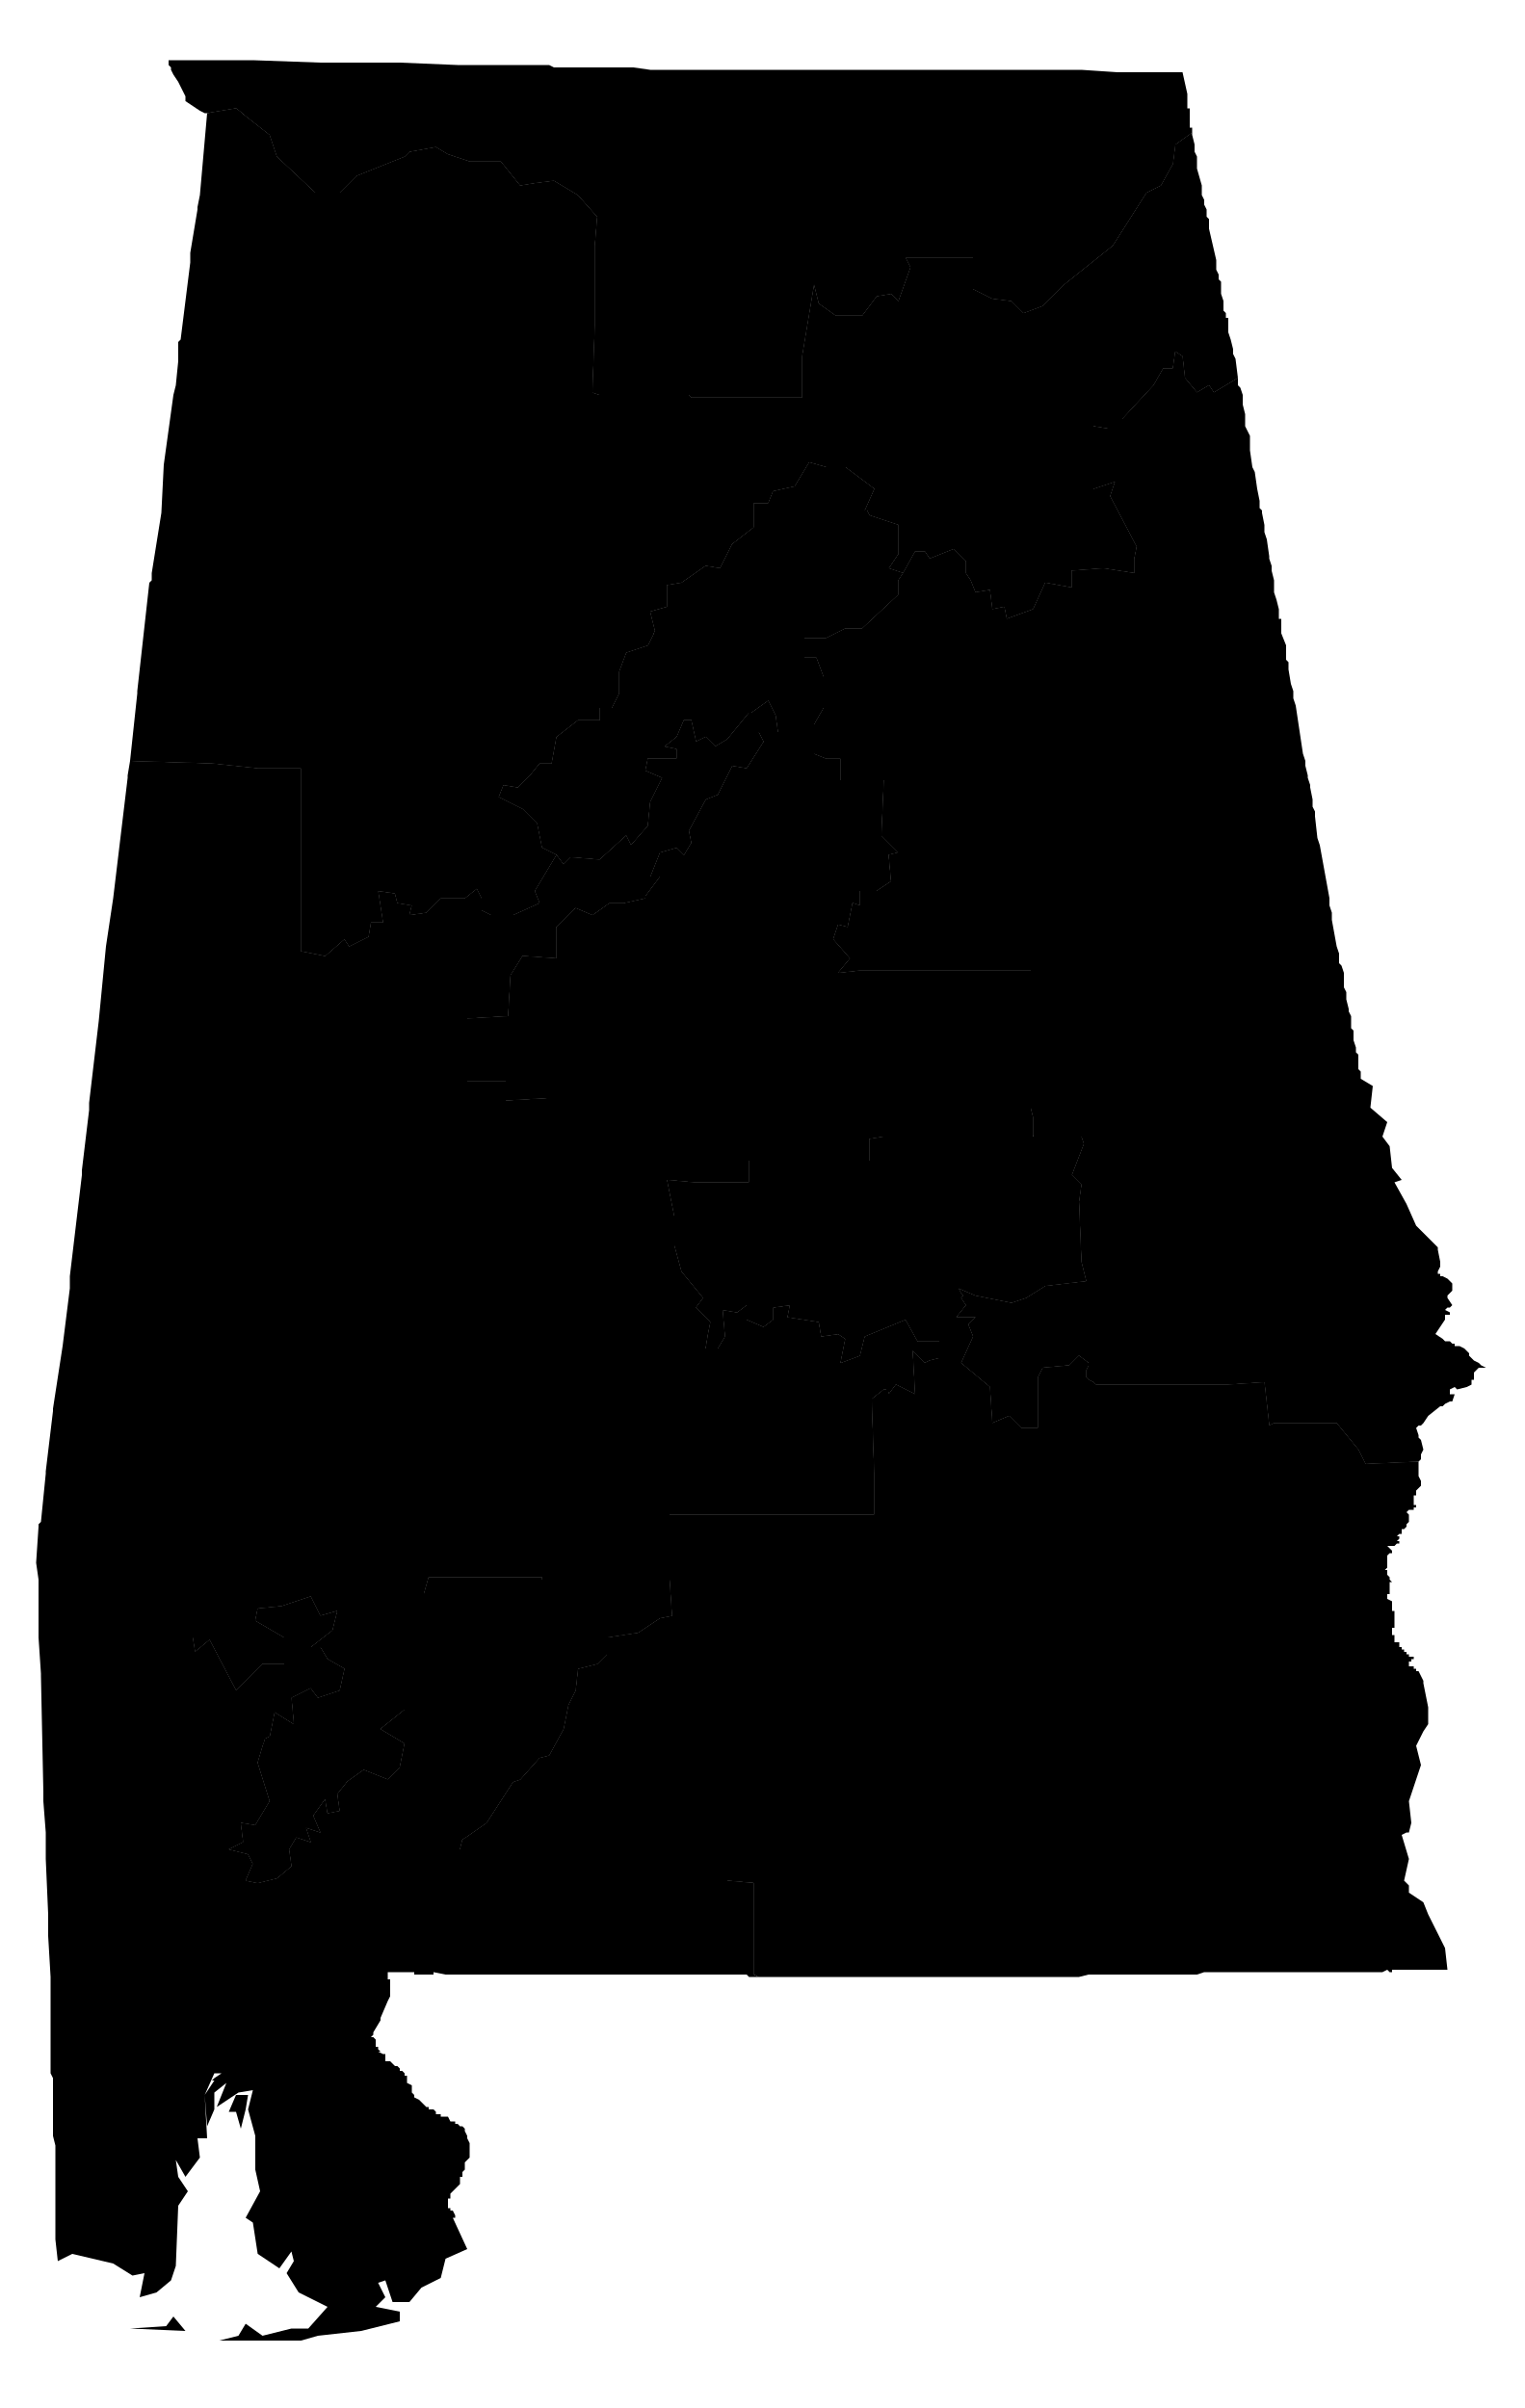
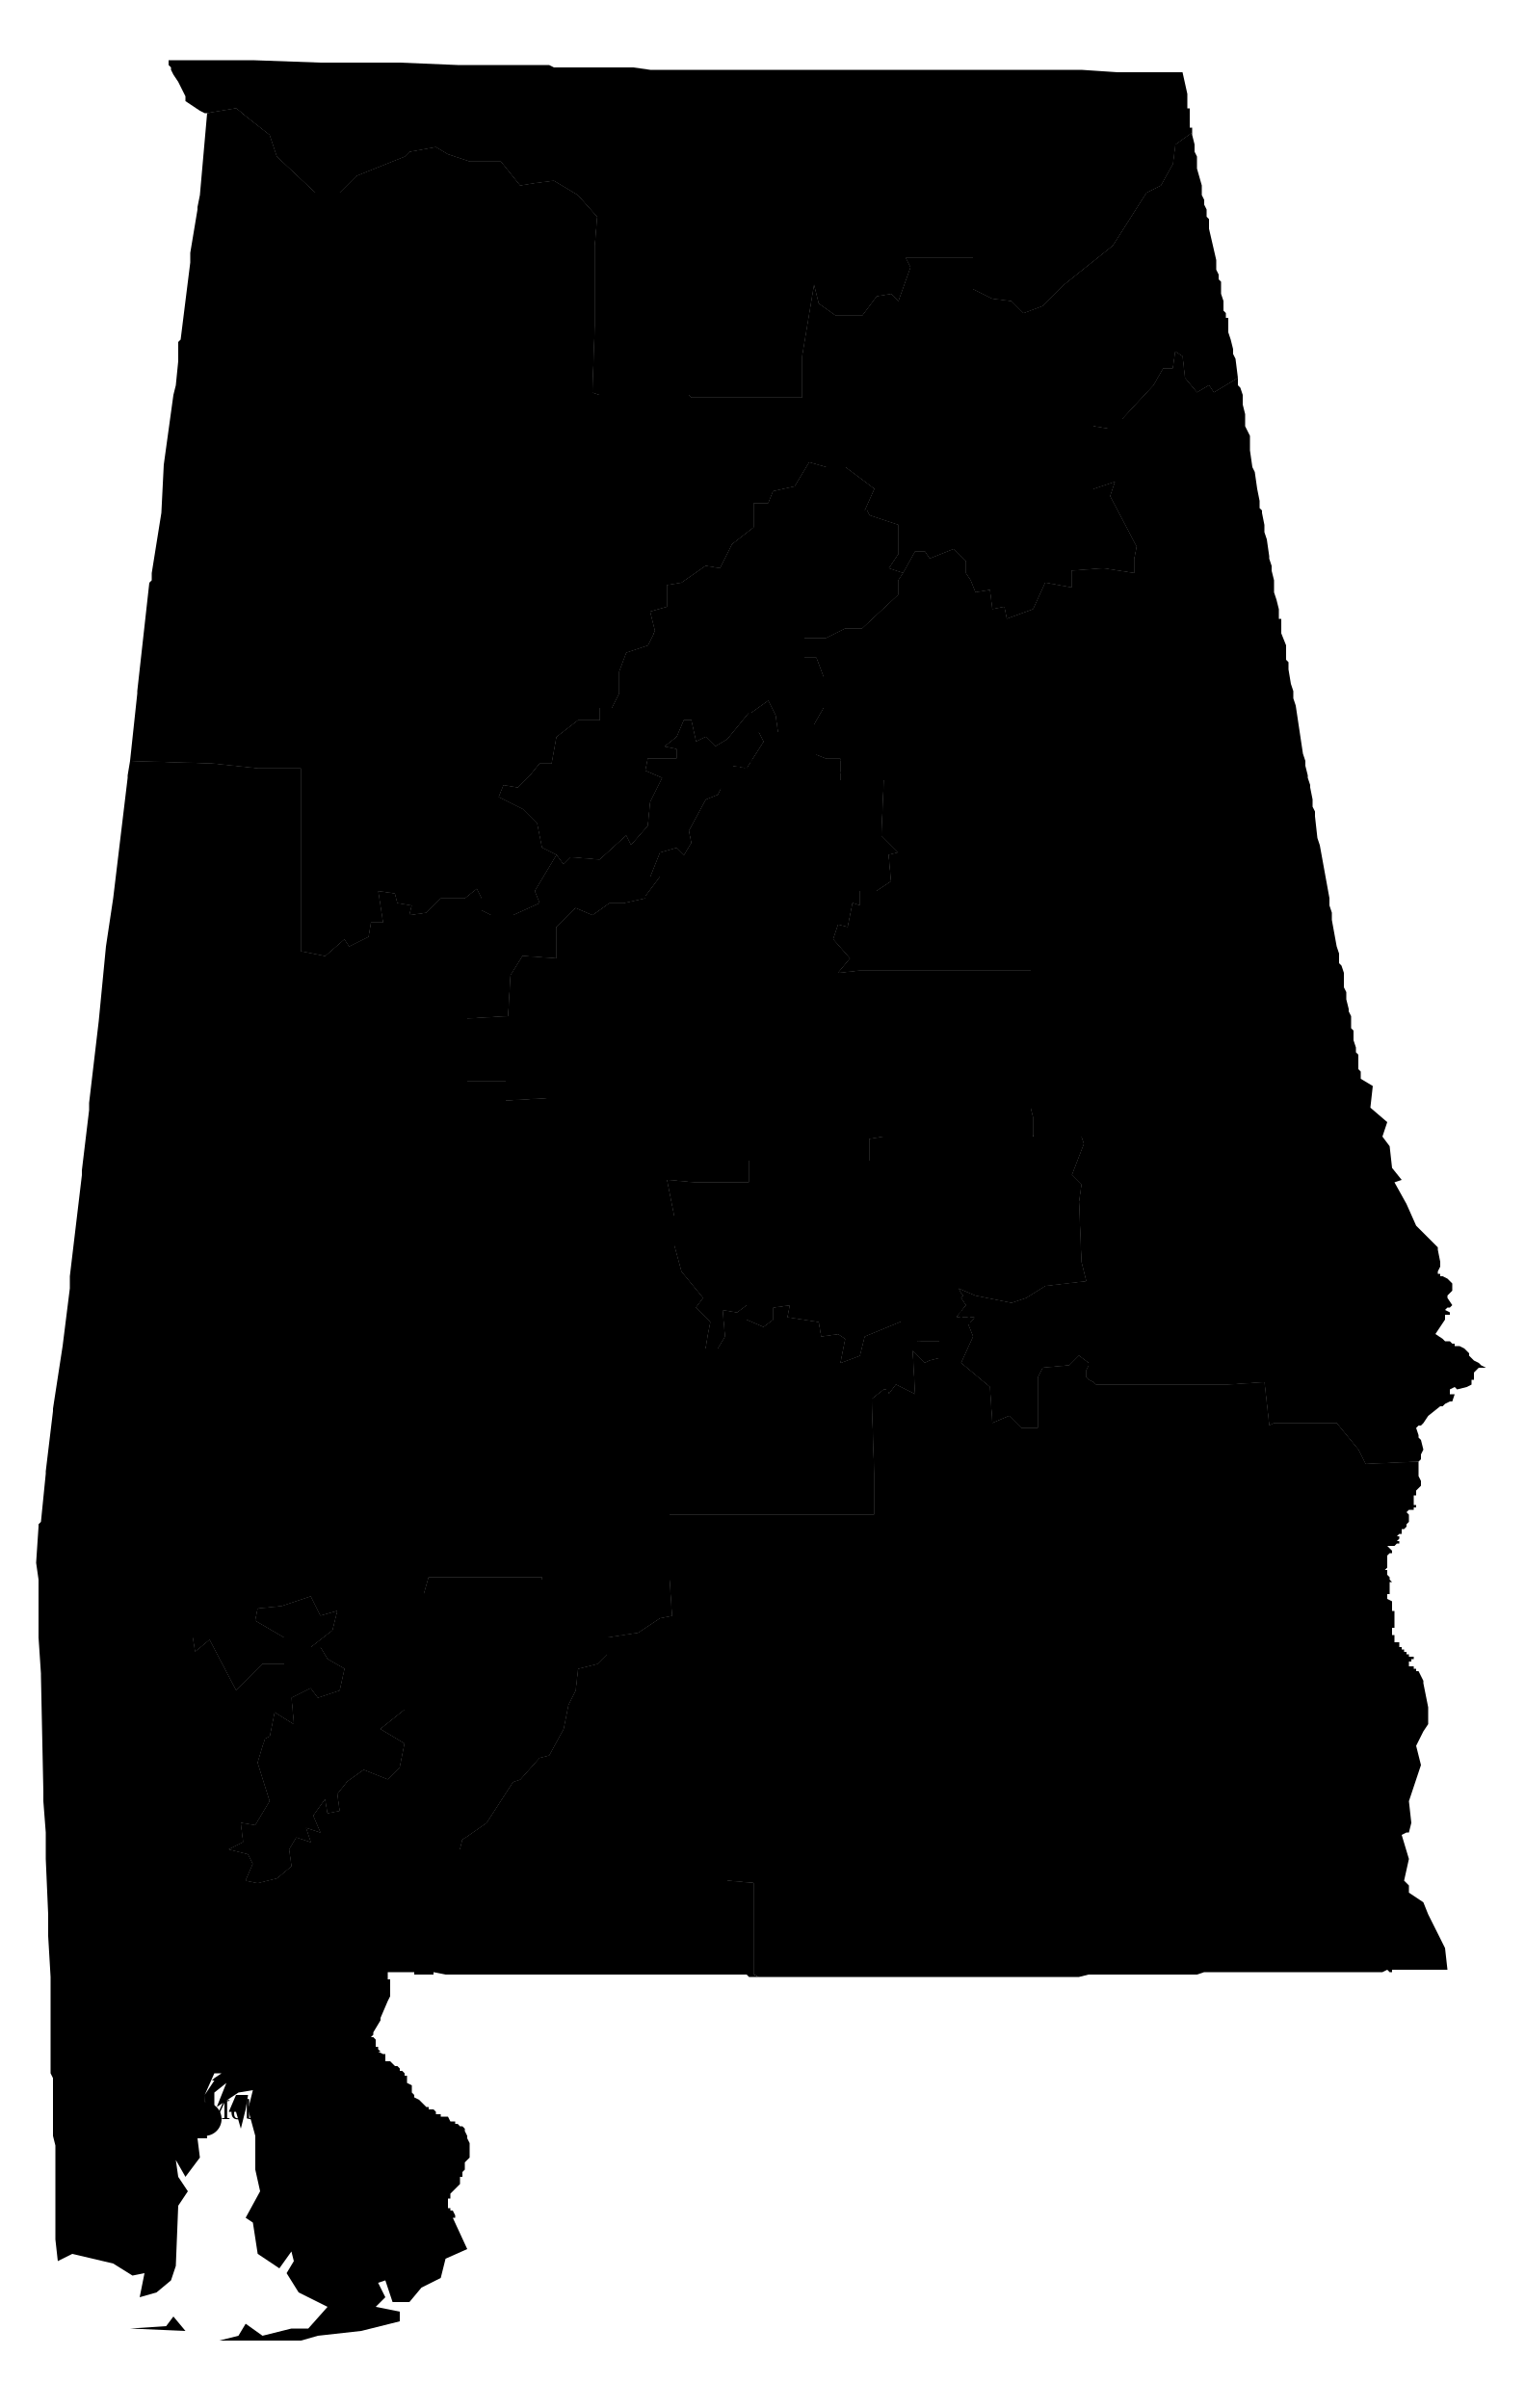
<svg xmlns="http://www.w3.org/2000/svg" version="1.1" width="633" height="1000" viewBox="0 0 633 1000">
  <path data-race-id="AL01" d="M16,680h64l1,6l6,-5l11,21l11,-11h9v-11l-12,-7l1,-5l10,-1l12,-4l4,8l7,-2l-2,8l-9,7h4l3,5l7,4l-2,9l-9,3l-3,-4l-8,4l1,11l-8,-5l-2,10l-2,1l-3,10l5,16l-6,10l-6,-1l1,8l-6,3l8,2l2,4l-3,7l5,1l8,-2l6,-5l-1,-7l3,-5l6,2l-2,-6l6,2l-3,-7l5,-7l1,6l5,-1l-1,-7l4,-5l7,-5l10,4l5,-5l2,-10l-10,-6l10,-8v-28h8v-20l2,-7h47v1h53l1,15l-5,1l-9,6l-13,2v7l-4,4l-8,2l-1,9l-3,6l-2,10l-6,11l-4,1l-8,9l-3,1l-11,17l-10,7l-1,4h111v13l11,1v38l2,1h-4l-1,-1h-125l-5,-1v1h-8v-1h-11v3h1v7l-1,2l-3,7v1l-3,5v1l-1,1h1l1,1v3h1v1l1,1h-1l2,1h1v3h2l1,1l1,1h1l1,1v1h1l1,1v1h1v3l2,1v3l1,1v1l2,1l1,1l1,1l1,1h1v1h2l1,1v1h2v1h3l1,2h2v1h1l1,1h1l1,1v1l1,2v1l1,2v6l-1,1l-1,1v3l-1,1v2h-1v3l-4,4v2h-1v4h1v1h1l1,2v1h-1l6,13l-9,4l-2,8l-8,4l-5,6h-7l-3,-9l-3,1l3,6l-4,4l10,2v4l-16,4l-18,2l-7,2h-34l8,-2l3,-5l7,5l12,-3h7l8,-9l-12,-6l-5,-8l3,-5l-1,-4l-5,7l-9,-6l-2,-13l-3,-2l6,-11l-2,-9v-14l-3,-11l2,-8l-6,1l-9,6l4,-10l-5,4v7l-3,7l-1,-13l4,-6h-1l1,-1l3,-2h-3l-4,9l1,18h-4l1,8l-6,8l-4,-7l1,7l4,6l-4,6l-1,25l-2,6l-6,5l-7,2l2,-10l-5,1l-8,-5l-17,-4l-6,3l-1,-9v-39l-1,-4v-24l-1,-2v-40l-1,-17v-9l-1,-23v-11l-1,-13v-4l-1,-48v-1ZM102,876l-2,8l-2,-7h-3l3,-7h5ZM72,962l5,6l-23,-1l15,-1Z" />
  <path data-race-id="AL02" d="M279,671l-1,-15v-27h85v-17l-1,-31l5,-4h1v1h1v1l3,-4l8,4l-1,-18l2,2l3,3l2,-1l4,-1v-7h-9l-5,-9l-17,7l-2,8l-8,3l2,-10l-3,-2l-7,1l-1,-6l-13,-2l1,-5l-7,1v5l-4,3l-7,-3v-6l-4,3l-6,-1l1,11l-3,5h-5l1,-6l1,-5l-6,-6l3,-4l-9,-11l-3,-11v-12l-3,-15l11,1h23v-9h50v-9l6,-1h82l1,3l-5,13l4,4l-1,7l1,25l2,8l-17,2l-8,5l-6,2l-15,-3l-7,-3l1,2l1,1l-1,1l2,3l-4,5h8l-3,3l2,5l-5,11l12,10l1,15l7,-3l5,5h7v-21l2,-4l11,-1l4,-4l4,3v1l-1,2v3l1,1l2,1l1,1h55l15,-1l2,18l2,-1h26l9,11l3,6l22,-1v6l1,2v2l-2,2v2h-1v4h1v1h-1v1h-2l-1,1l1,1v3l-1,1v1l-1,1h-1v2h-1l-1,1h1v1l-1,1h1v1h-1l-1,1h-3l1,1l1,1v1h-1l-1,1v5l-1,1h1v2l1,1v1l1,1h-1v5h-1v2l2,1v4h1v7h-1v3h1v3h2v2h1v1h1v1h1v1h1v1h2v1h-1v1h-1v2h2v1h1v1h1l2,4v1l2,10v7l-2,3l-3,6l2,8l-5,15l1,9l-1,4h-1l-2,1l3,10l-2,9l2,2v3l6,4l2,5l4,8l3,6l1,9h-23v1h-1l-1,-1l-2,1h-74l-3,1h-45l-4,1h-133l-2,-1v-38l-11,-1v-13h-111l1,-4l10,-7l11,-17l3,-1l8,-9l4,-1l6,-11l2,-10l3,-6l1,-9l8,-2l4,-4v-7l13,-2l9,-6Z" />
  <path data-race-id="AL03" d="M373,247v-6l2,-3l5,-9h4l2,3l10,-4l5,5v5l2,3l2,5l6,-1l1,8l5,-1l1,5l11,-4l5,-11l11,2v-7l13,-1l13,2v-6l1,-5l-11,-21l2,-6l-9,3v-26l6,1v-4h6l13,-14l4,-7h4l1,-7l3,2l1,9l5,6l5,-3l2,3l10,-6v3l1,1l1,3v4l1,4v5l2,4v6l1,7l1,2l1,7l1,5v3l1,1v1l1,5v3l1,3l1,7v1l1,3v2l1,4v5l1,3l1,4v4h1v6l2,5v6l1,1v3l1,6l1,3v3l1,3l3,20l1,3v2l1,4v1l1,3v1l1,5v3l1,2v2l1,9l1,3l4,22v3l1,3v3l2,11l1,3v4l1,1l1,3v6l1,2v3l1,4v1l1,2v5l1,1v4l1,3v2l1,1v6l1,1v3l5,3l-1,9l7,6l-2,6l3,4l1,9l4,5l-3,1l5,9l4,9l9,9v1l1,5v2l-1,2v1h1v1h1l2,1l2,2v3l-2,2v1l2,3l-1,1h-1l-1,1l2,1v1h-2v2l-4,6l3,2l1,1h2l1,1h1v1h2l2,1l2,2v1l2,2l2,1l1,1l2,1h-3l-2,2v3h-1v2l-2,1l-4,1l-1,-1l-2,1v2h2l-1,3h-1l-2,1l-1,1h-1l-5,4l-2,3l-1,1h-1l-1,1l1,3v1l1,1l1,4l-1,2v2l-1,1l-22,1l-3,-6l-9,-11h-26l-2,1l-2,-18l-15,1h-55l-1,-1l-2,-1l-1,-1v-3l1,-2v-1l-4,-3l-4,4l-11,1l-2,4v21h-7l-5,-5l-7,3l-1,-15l-12,-10l5,-11l-2,-5l3,-3h-8l4,-5l-2,-3l1,-1l-1,-1l-1,-2l7,3l15,3l6,-2l8,-5l17,-2l-2,-8l-1,-25l1,-7l-4,-4l5,-13l-1,-3h-20v-8l-1,-4v-57h-71l-9,1l5,-6l-7,-8l2,-6l4,1l2,-10l3,1v-6h7l6,-4l-1,-11l4,-1l-7,-7l1,-23h-18v-9h-6l-5,-2v-12l4,-7v-13l-3,-8h-5v-8h9l8,-4h7Z" />
  <path data-race-id="AL04" d="M57,287l5,-45l1,-1v-3l4,-25l1,-20l4,-29l1,-4l1,-10v-8l1,-1l4,-32v-4l3,-18v-1l1,-5l3,-34l12,-2l14,11l3,9l16,15h10l7,-7l20,-8l2,-2l11,-2l5,3l9,3h13l8,10l6,-1l8,-1l10,6l8,9l-1,12v33l-1,28l3,1h37l1,1h46v-17l5,-30l2,8l7,5h11l6,-8l6,-1l3,3l5,-14l-2,-4h-2h30v13l8,4l8,1l5,5l8,-3l2,-2l7,-7l20,-16l14,-22l6,-3l5,-9l1,-8l7,-5v1l1,4v3l1,2v5l2,7v4l1,2v2l1,2v3l1,1v4l3,13v4l1,2v2l1,1v5l1,3v4l1,1v2h1v6l1,3l1,4v2l1,2l1,8l-10,6l-2,-3l-5,3l-5,-6l-1,-9l-3,-2l-1,7h-4l-4,7l-13,14h-6v4l-6,-1v26l9,-3l-2,6l11,21l-1,5v6l-13,-2l-13,1v7l-11,-2l-5,11l-11,4l-1,-5l-5,1l-1,-8l-6,1l-2,-5l-2,-3v-5l-5,-5l-10,4l-2,-3h-4l-5,9l-6,-2l4,-6v-12l-12,-4l-1,-2h-1l4,-9l-12,-9h-8l-7,-2l-6,10l-9,2l-2,5h-6v10l-9,7l-5,10l-6,-1l-10,7l-6,1v9l-7,2l2,8l-3,6l-9,3l-3,8v9l-3,6h-5v5h-9l-9,7l-2,11h-5l-4,5l-5,5l-6,-1l-2,5l10,5l6,6l2,10l6,3l-9,15l2,5l-11,5h-9l-4,-2v-5l-2,-4l-5,4h-10l-6,6l-7,1l1,-4l-6,-1l-1,-4l-7,-1l2,13h-5l-1,6l-8,4l-2,-3l-8,7l-10,-2v-76h-18l-19,-2l-34,-1l3,-28Z" />
  <path data-race-id="AL05" d="M73,25h32l28,1h33l24,1h38l2,1h33l7,1h179l15,1h27l2,9v6h1v8h1v2l-7,5l-1,8l-5,9l-6,3l-14,22l-20,16l-7,7l-2,2l-8,3l-5,-5l-8,-1l-8,-4v-13h-30h2l2,4l-5,14l-3,-3l-6,1l-6,8h-11l-7,-5l-2,-8l-5,30v17h-46l-1,-1h-37l-3,-1l1,-28v-33l1,-12l-8,-9l-10,-6l-8,1l-6,1l-8,-10h-13l-9,-3l-5,-3l-11,2l-2,2l-20,8l-7,7h-10l-16,-15l-3,-9l-14,-11l-12,2h-1l-2,-1l-3,-2l-3,-2v-2l-3,-6l-2,-3l-1,-2v-1l-1,-1v-2Z" />
  <path data-race-id="AL06" d="M194,423l17,-1l1,-17l5,-8l14,1v-13l8,-8l7,3l7,-5h6l9,-2v-1l6,-8h-4l4,-10l7,-2l3,3l3,-5l-1,-5l7,-13l5,-2l6,-12l6,1l7,-11l-2,-4h8l-1,-7l-3,-6l-7,5h-1l-9,11l-5,3l-4,-4l-4,2l-2,-9h-3l-3,7l-5,4l5,1v4h-12l-1,5l7,3l-5,10l-1,10l-7,8l-2,-4l-11,10l-12,-1l-3,3l-3,-4l-6,-3l-2,-10l-6,-6l-10,-5l2,-5l6,1l5,-5l4,-5h5l2,-11l9,-7h9v-5h5l3,-6v-9l3,-8l9,-3l3,-6l-2,-8l7,-2v-9l6,-1l10,-7l6,1l5,-10l9,-7v-10h6l2,-5l9,-2l6,-10l7,2h8l12,9l-4,9h1l1,2l12,4v12l-4,6l6,2l-2,3v6l-15,14h-7l-8,4h-9v8h5l3,8v13l-4,7v12l5,2h6v9h18l-1,23l7,7l-4,1l1,11l-6,4h-7v6l-3,-1l-2,10l-4,-1l-2,6l7,8l-5,6l9,-1h71v57l1,4v8h-62l-6,1v9h-50v9h-23l-11,-1h-17v-34h-33l-17,1v-8h-16Z" />
  <path data-race-id="AL07" d="M16,633l1,-1l2,-20v-1l3,-25v-1l4,-26l3,-24v-5l5,-42v-2l3,-25v-3l4,-34l3,-31l3,-20l6,-50v-1l1,-6l34,1l19,2h18v76l10,2l8,-7l2,3l8,-4l1,-6h5l-2,-13l7,1l1,4l6,1l-1,4l7,-1l6,-6h10l5,-4l2,4v5l4,2h9l11,-5l-2,-5l9,-15l3,4l3,-3l12,1l11,-10l2,4l7,-8l1,-10l5,-10l-7,-3l1,-5h12v-4l-5,-1l5,-4l3,-7h3l2,9l4,-2l4,4l5,-3l9,-11h1l7,-5l3,6l1,7h-8l2,4l-7,11l-6,-1l-6,12l-5,2l-7,13l1,5l-3,5l-3,-3l-7,2l-4,10h4l-6,8v1l-9,2h-6l-7,5l-7,-3l-8,8v13l-14,-1l-5,8l-1,17l-17,1v26h16v8l17,-1h33v34h17l3,15v12l3,11l9,11l-3,4l6,6l-1,5l-1,6h5l3,-5l-1,-11l6,1l4,-3v6l7,3l4,-3v-5l7,-1l-1,5l13,2l1,6l7,-1l3,2l-2,10l8,-3l2,-8l17,-7l5,9h9v7l-4,1l-2,1l-3,-3l-2,-2l1,18l-8,-4l-3,4v-1h-1v-1h-1l-5,4l1,31v17h-85v27h-53v-1h-47l-2,7v20h-8v28l-10,8l10,6l-2,10l-5,5l-10,-4l-7,5l-4,5l1,7l-5,1l-1,-6l-5,7l3,7l-6,-2l2,6l-6,-2l-3,5l1,7l-6,5l-8,2l-5,-1l3,-7l-2,-4l-8,-2l6,-3l-1,-8l6,1l6,-10l-5,-16l3,-10l2,-1l2,-10l8,5l-1,-11l8,-4l3,4l9,-3l2,-9l-7,-4l-3,-5h-4l9,-7l2,-8l-7,2l-4,-8l-12,4l-10,1l-1,5l12,7v11h-9l-11,11l-11,-21l-6,5l-1,-6h-64v-24l-1,-7l1,-15Z" />
  <path class="mesh" d="M16,680h64l1,6l6,-5l11,21l11,-11h9v-11l-12,-7l1,-5l10,-1l12,-4l4,8l7,-2l-2,8l-9,7h4l3,5l7,4l-2,9l-9,3l-3,-4l-8,4l1,11l-8,-5l-2,10l-2,1l-3,10l5,16l-6,10l-6,-1l1,8l-6,3l8,2l2,4l-3,7l5,1l8,-2l6,-5l-1,-7l3,-5l6,2l-2,-6l6,2l-3,-7l5,-7l1,6l5,-1l-1,-7l4,-5l7,-5l10,4l5,-5l2,-10l-10,-6l10,-8v-28h8v-20l2,-7h47v1h53l1,15l-5,1l-9,6l-13,2v7l-4,4l-8,2l-1,9l-3,6l-2,10l-6,11l-4,1l-8,9l-3,1l-11,17l-10,7l-1,4h111v13l11,1v38l2,1M278,656v-27h85v-17l-1,-31l5,-4h1v1h1v1l3,-4l8,4l-1,-18l2,2l3,3l2,-1l4,-1v-7h-9l-5,-9l-17,7l-2,8l-8,3l2,-10l-3,-2l-7,1l-1,-6l-13,-2l1,-5l-7,1v5l-4,3l-7,-3v-6l-4,3l-6,-1l1,11l-3,5h-5l1,-6l1,-5l-6,-6l3,-4l-9,-11l-3,-11v-12l-3,-15l11,1h23v-9h50v-9l6,-1h82l1,3l-5,13l4,4l-1,7l1,25l2,8l-17,2l-8,5l-6,2l-15,-3l-7,-3l1,2l1,1l-1,1l2,3l-4,5h8l-3,3l2,5l-5,11l12,10l1,15l7,-3l5,5h7v-21l2,-4l11,-1l4,-4l4,3v1l-1,2v3l1,1l2,1l1,1h55l15,-1l2,18l2,-1h26l9,11l3,6l22,-1M429,472v-8l-1,-4v-57h-71l-9,1l5,-6l-7,-8l2,-6l4,1l2,-10l3,1v-6h7l6,-4l-1,-11l4,-1l-7,-7l1,-23h-18v-9h-6l-5,-2v-12l4,-7v-13l-3,-8h-5v-8h9l8,-4h7l15,-14v-6l2,-3l5,-9h4l2,3l10,-4l5,5v5l2,3l2,5l6,-1l1,8l5,-1l1,5l11,-4l5,-11l11,2v-7l13,-1l13,2v-6l1,-5l-11,-21l2,-6l-9,3v-26l6,1v-4h6l13,-14l4,-7h4l1,-7l3,2l1,9l5,6l5,-3l2,3l10,-6M86,47l12,-2l14,11l3,9l16,15h10l7,-7l20,-8l2,-2l11,-2l5,3l9,3h13l8,10l6,-1l8,-1l10,6l8,9l-1,12v33l-1,28l3,1h37l1,1h46v-17l5,-30l2,8l7,5h11l6,-8l6,-1l3,3l5,-14l-2,-4h-2h30v13l8,4l8,1l5,5l8,-3l2,-2l7,-7l20,-16l14,-22l6,-3l5,-9l1,-8l7,-5M375,238l-6,-2l4,-6v-12l-12,-4l-1,-2h-1l4,-9l-12,-9h-8l-7,-2l-6,10l-9,2l-2,5h-6v10l-9,7l-5,10l-6,-1l-10,7l-6,1v9l-7,2l2,8l-3,6l-9,3l-3,8v9l-3,6h-5v5h-9l-9,7l-2,11h-5l-4,5l-5,5l-6,-1l-2,5l10,5l6,6l2,10l6,3l-9,15l2,5l-11,5h-9l-4,-2v-5l-2,-4l-5,4h-10l-6,6l-7,1l1,-4l-6,-1l-1,-4l-7,-1l2,13h-5l-1,6l-8,4l-2,-3l-8,7l-10,-2v-76h-18l-19,-2l-34,-1M277,490h-17v-34h-33l-17,1v-8h-16v-26l17,-1l1,-17l5,-8l14,1v-13l8,-8l7,3l7,-5h6l9,-2v-1l6,-8h-4l4,-10l7,-2l3,3l3,-5l-1,-5l7,-13l5,-2l6,-12l6,1l7,-11l-2,-4h8l-1,-7l-3,-6l-7,5h-1l-9,11l-5,3l-4,-4l-4,2l-2,-9h-3l-3,7l-5,4l5,1v4h-12l-1,5l7,3l-5,10l-1,10l-7,8l-2,-4l-11,10l-12,-1l-3,3l-3,-4" />
+   <g class="cities">
+     <circle r="7" cx="297" cy="321" />
+     <text x="297" y="321">Birmingham</text>
+     <circle r="7" cx="381" cy="550" />
+     <text x="381" y="550">Montgomery</text>
+     <circle r="7" cx="85" cy="880" />
+     <text x="85" y="880">Mobile</text>
+   </g>
</svg>
